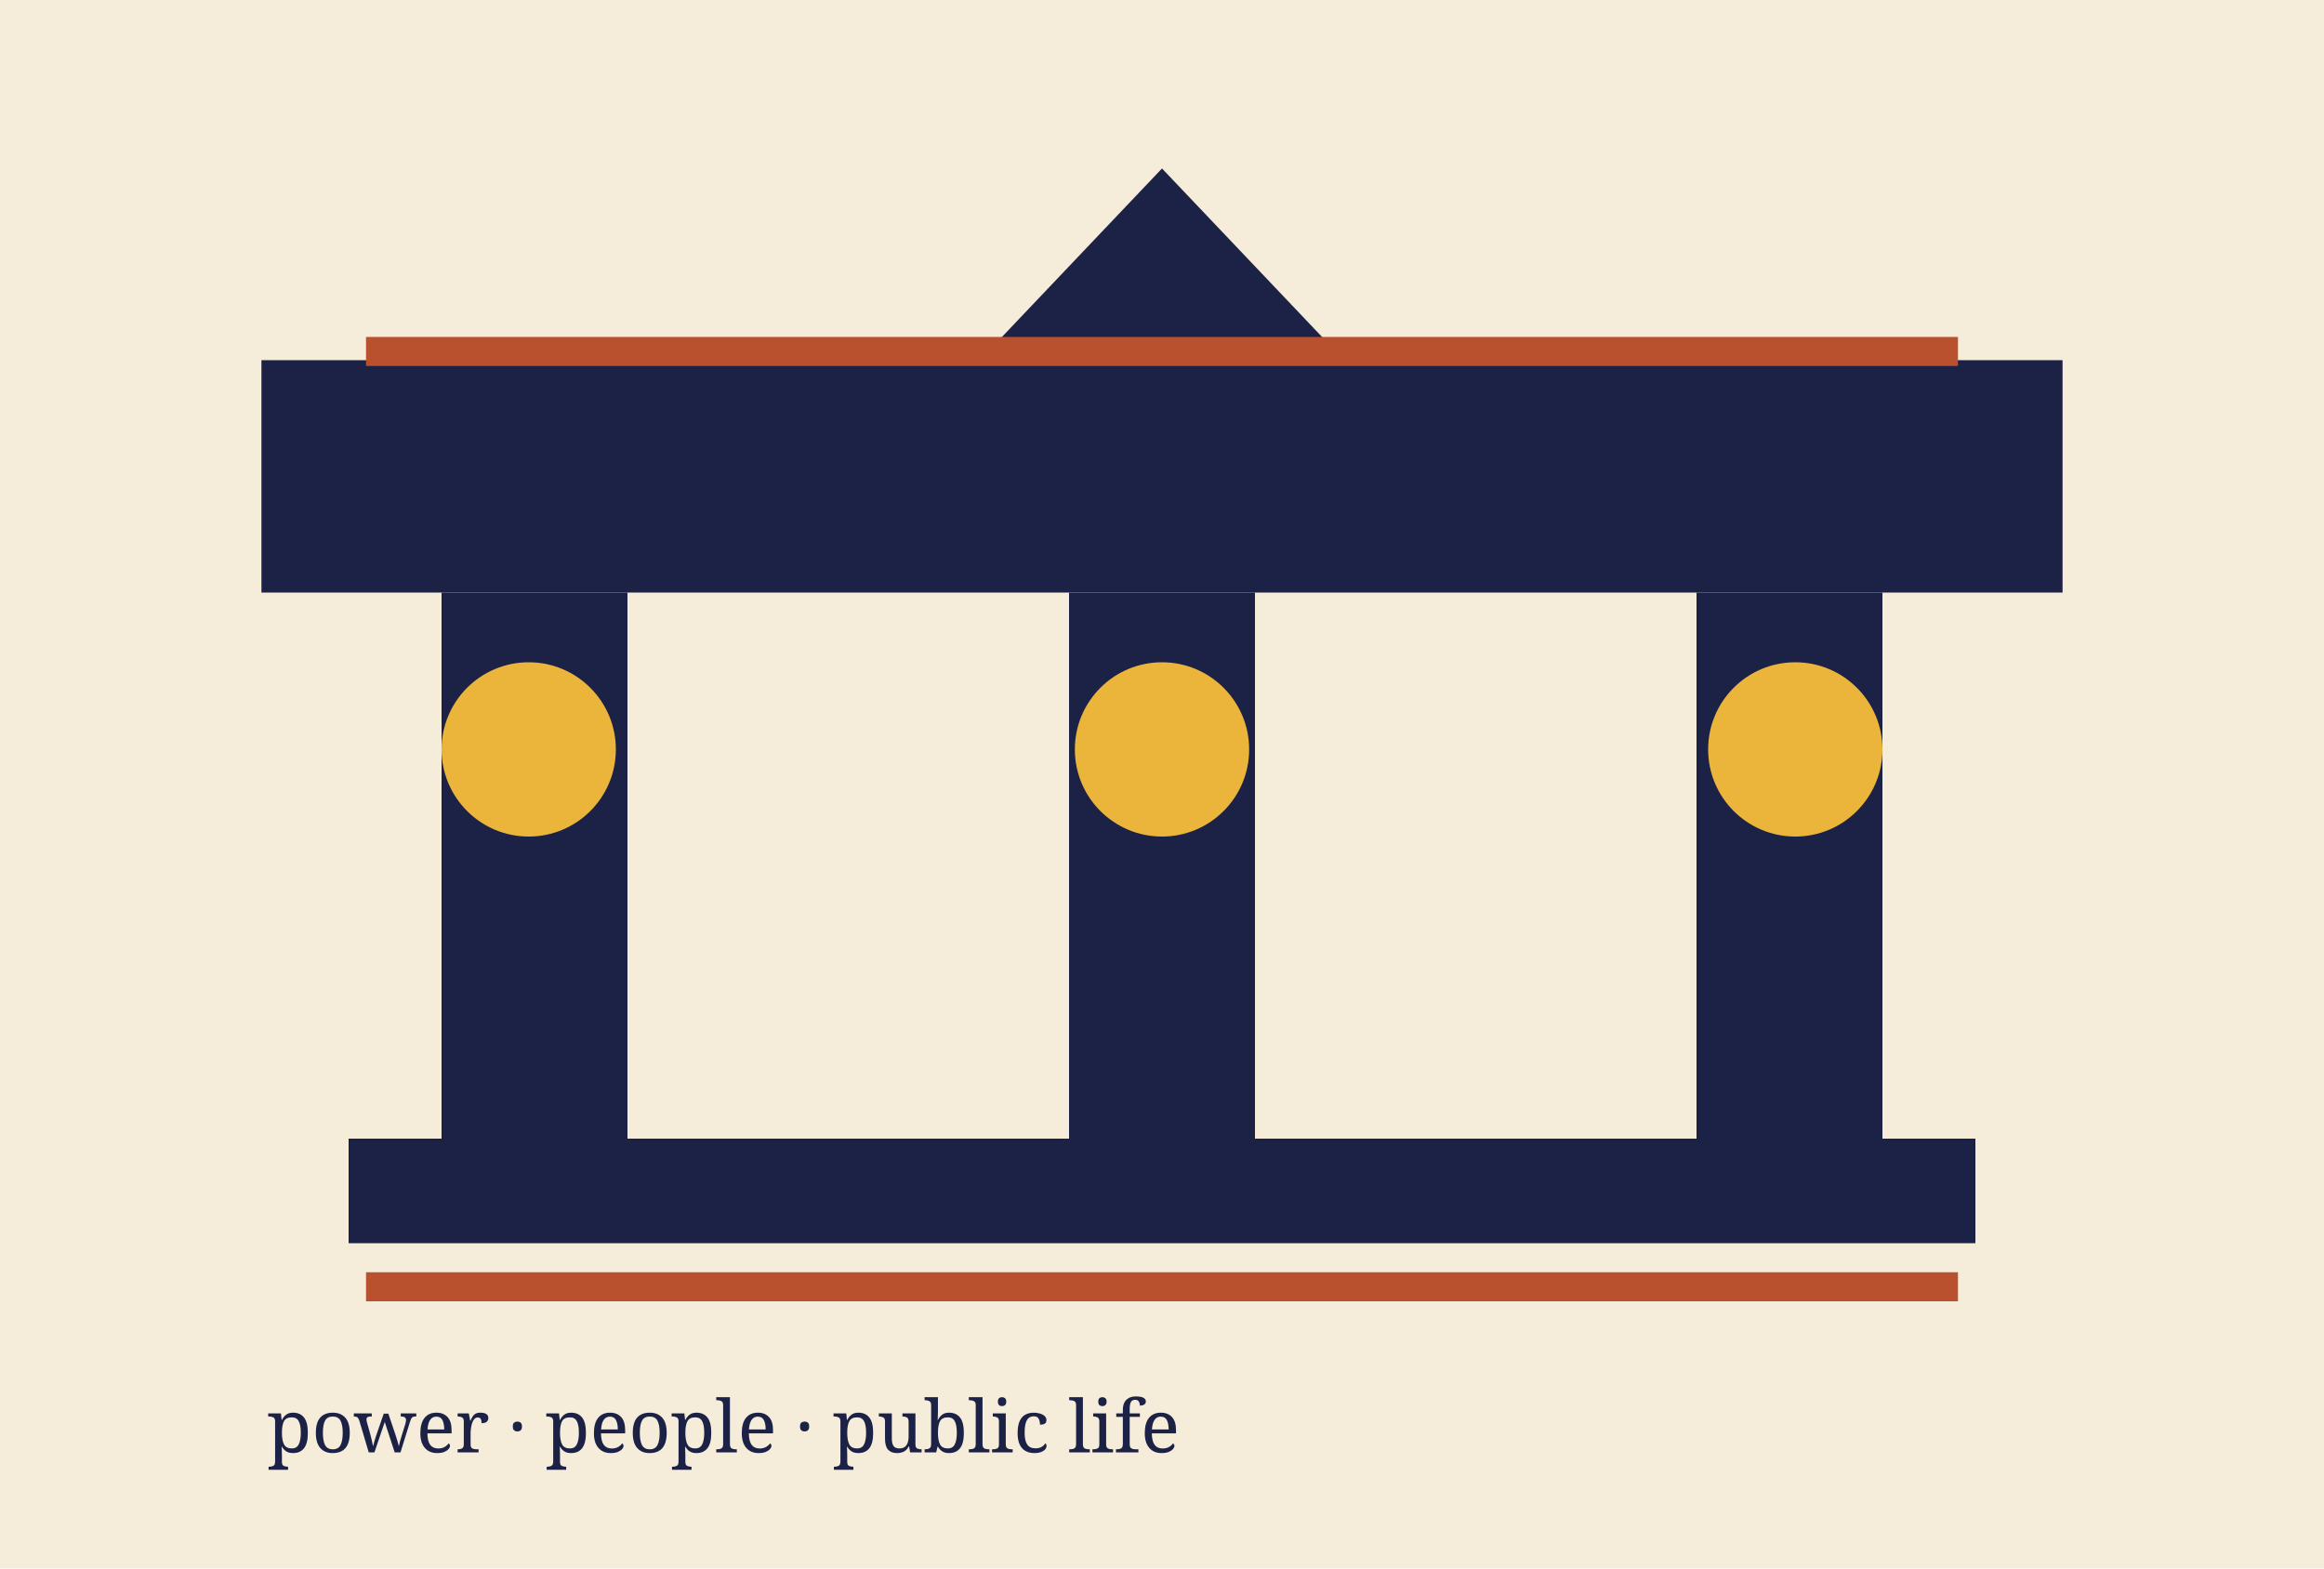
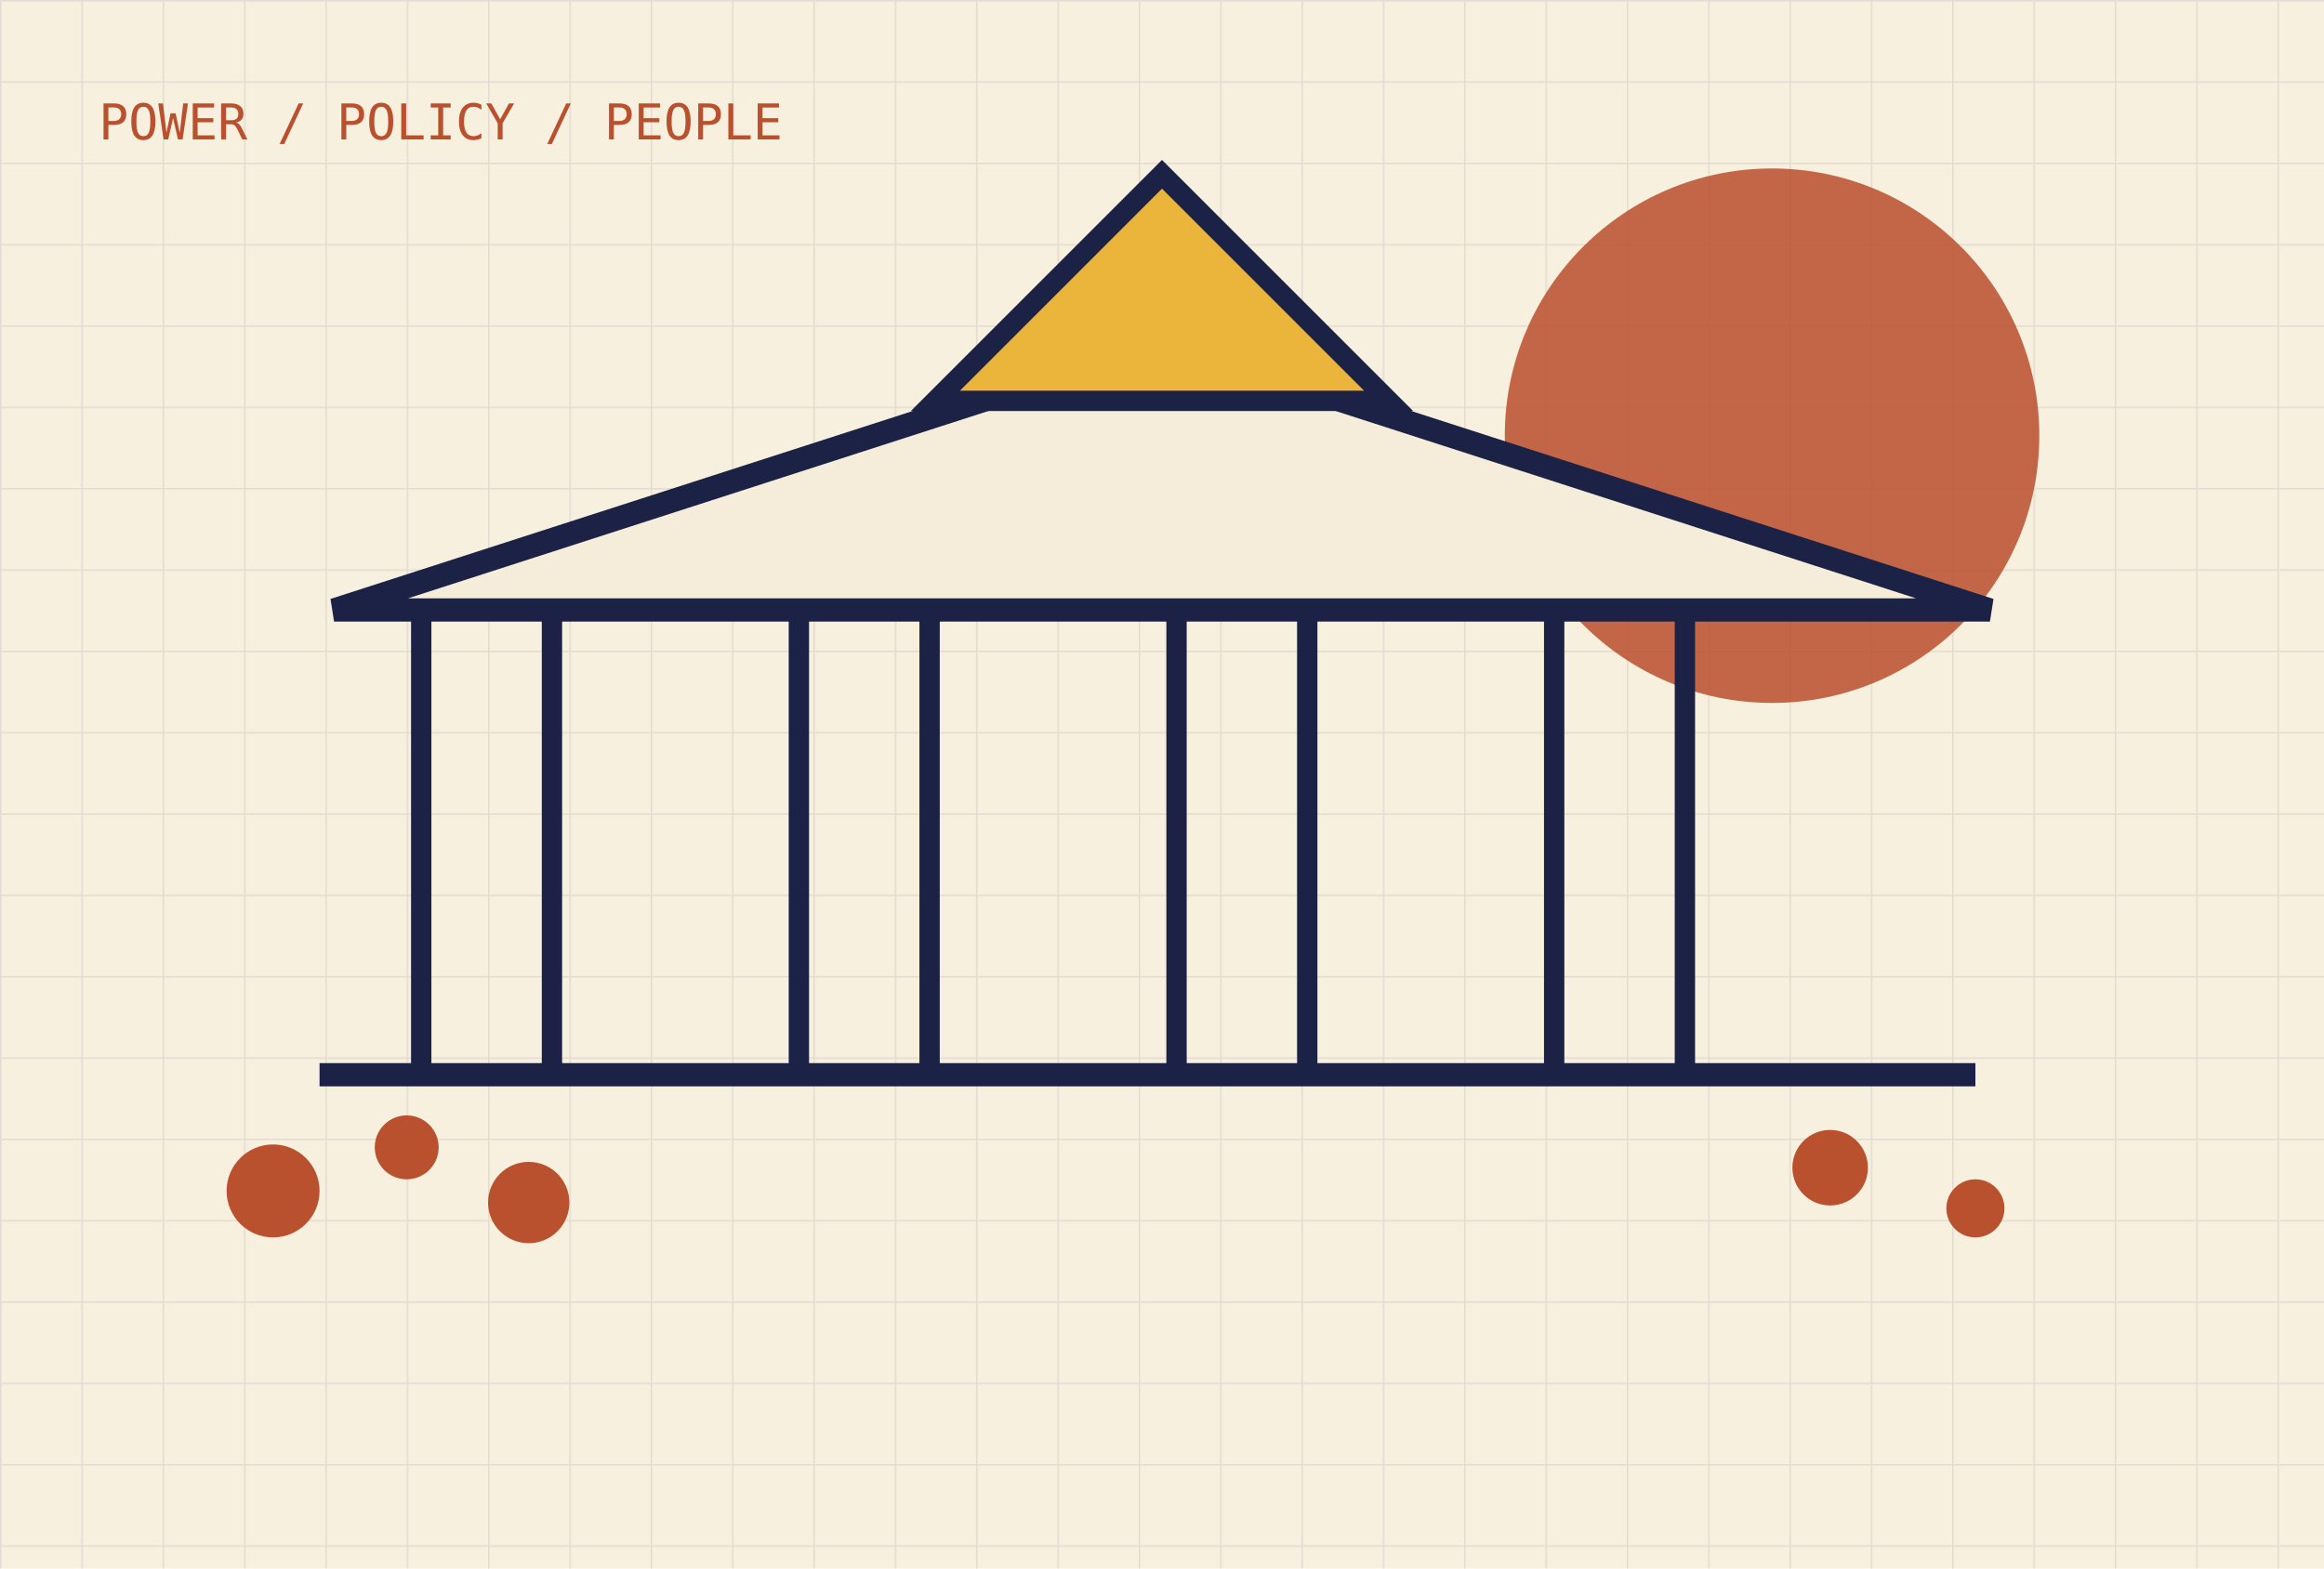
<svg xmlns="http://www.w3.org/2000/svg" viewBox="0 0 800 540">
-   <rect width="800" height="540" fill="#f5ecd9" />
-   <g fill="#1c2146">
-     <path d="M90 124h620v80H90z" />
-     <path d="M152 204h64v188h-64zM368 204h64v188h-64zM584 204h64v188h-64z" />
-     <path d="M120 392h560v36H120z" />
-     <path d="M400 58l76 80H324z" />
+   <defs>
+     <pattern id="g" width="28" height="28" patternUnits="userSpaceOnUse">
+       <path d="M28 0H0V28" fill="none" stroke="#1c2146" stroke-opacity=".09" />
+     </pattern>
+   </defs>
+   <rect width="800" height="540" fill="#f8f0df" />
+   <rect width="800" height="540" fill="url(#g)" />
+   <circle cx="610" cy="150" r="92" fill="#b9502e" opacity=".86" />
+   <path d="M110 370h570" stroke="#1c2146" stroke-width="8" />
+   <path d="M145 370V210h45v160m85 0V210h45v160m85 0V210h45v160m85 0V210h45v160" fill="none" stroke="#1c2146" stroke-width="7" />
+   <path d="M115 210l285-92 285 92Z" fill="#f5ecd9" stroke="#1c2146" stroke-width="8" />
+   <path d="M400 60l78 78H322Z" fill="#eab53a" stroke="#1c2146" stroke-width="7" />
+   <g fill="#b9502e">
+     <circle cx="94" cy="410" r="16" />
+     <circle cx="140" cy="395" r="11" />
+     <circle cx="182" cy="414" r="14" />
+     <circle cx="630" cy="402" r="13" />
+     <circle cx="680" cy="416" r="10" />
  </g>
-   <g fill="#eab53a">
-     <circle cx="182" cy="258" r="30" />
-     <circle cx="400" cy="258" r="30" />
-     <circle cx="618" cy="258" r="30" />
-   </g>
-   <g fill="#b9502e">
-     <path d="M126 116h548v10H126z" />
-     <path d="M126 438h548v10H126z" />
-   </g>
-   <text x="92" y="500" fill="#1c2146" font-family="Georgia,serif" font-size="25">power · people · public life</text>
+   <text x="34" y="48" font-family="monospace" font-size="17" fill="#b9502e">POWER / POLICY / PEOPLE</text>
</svg>
